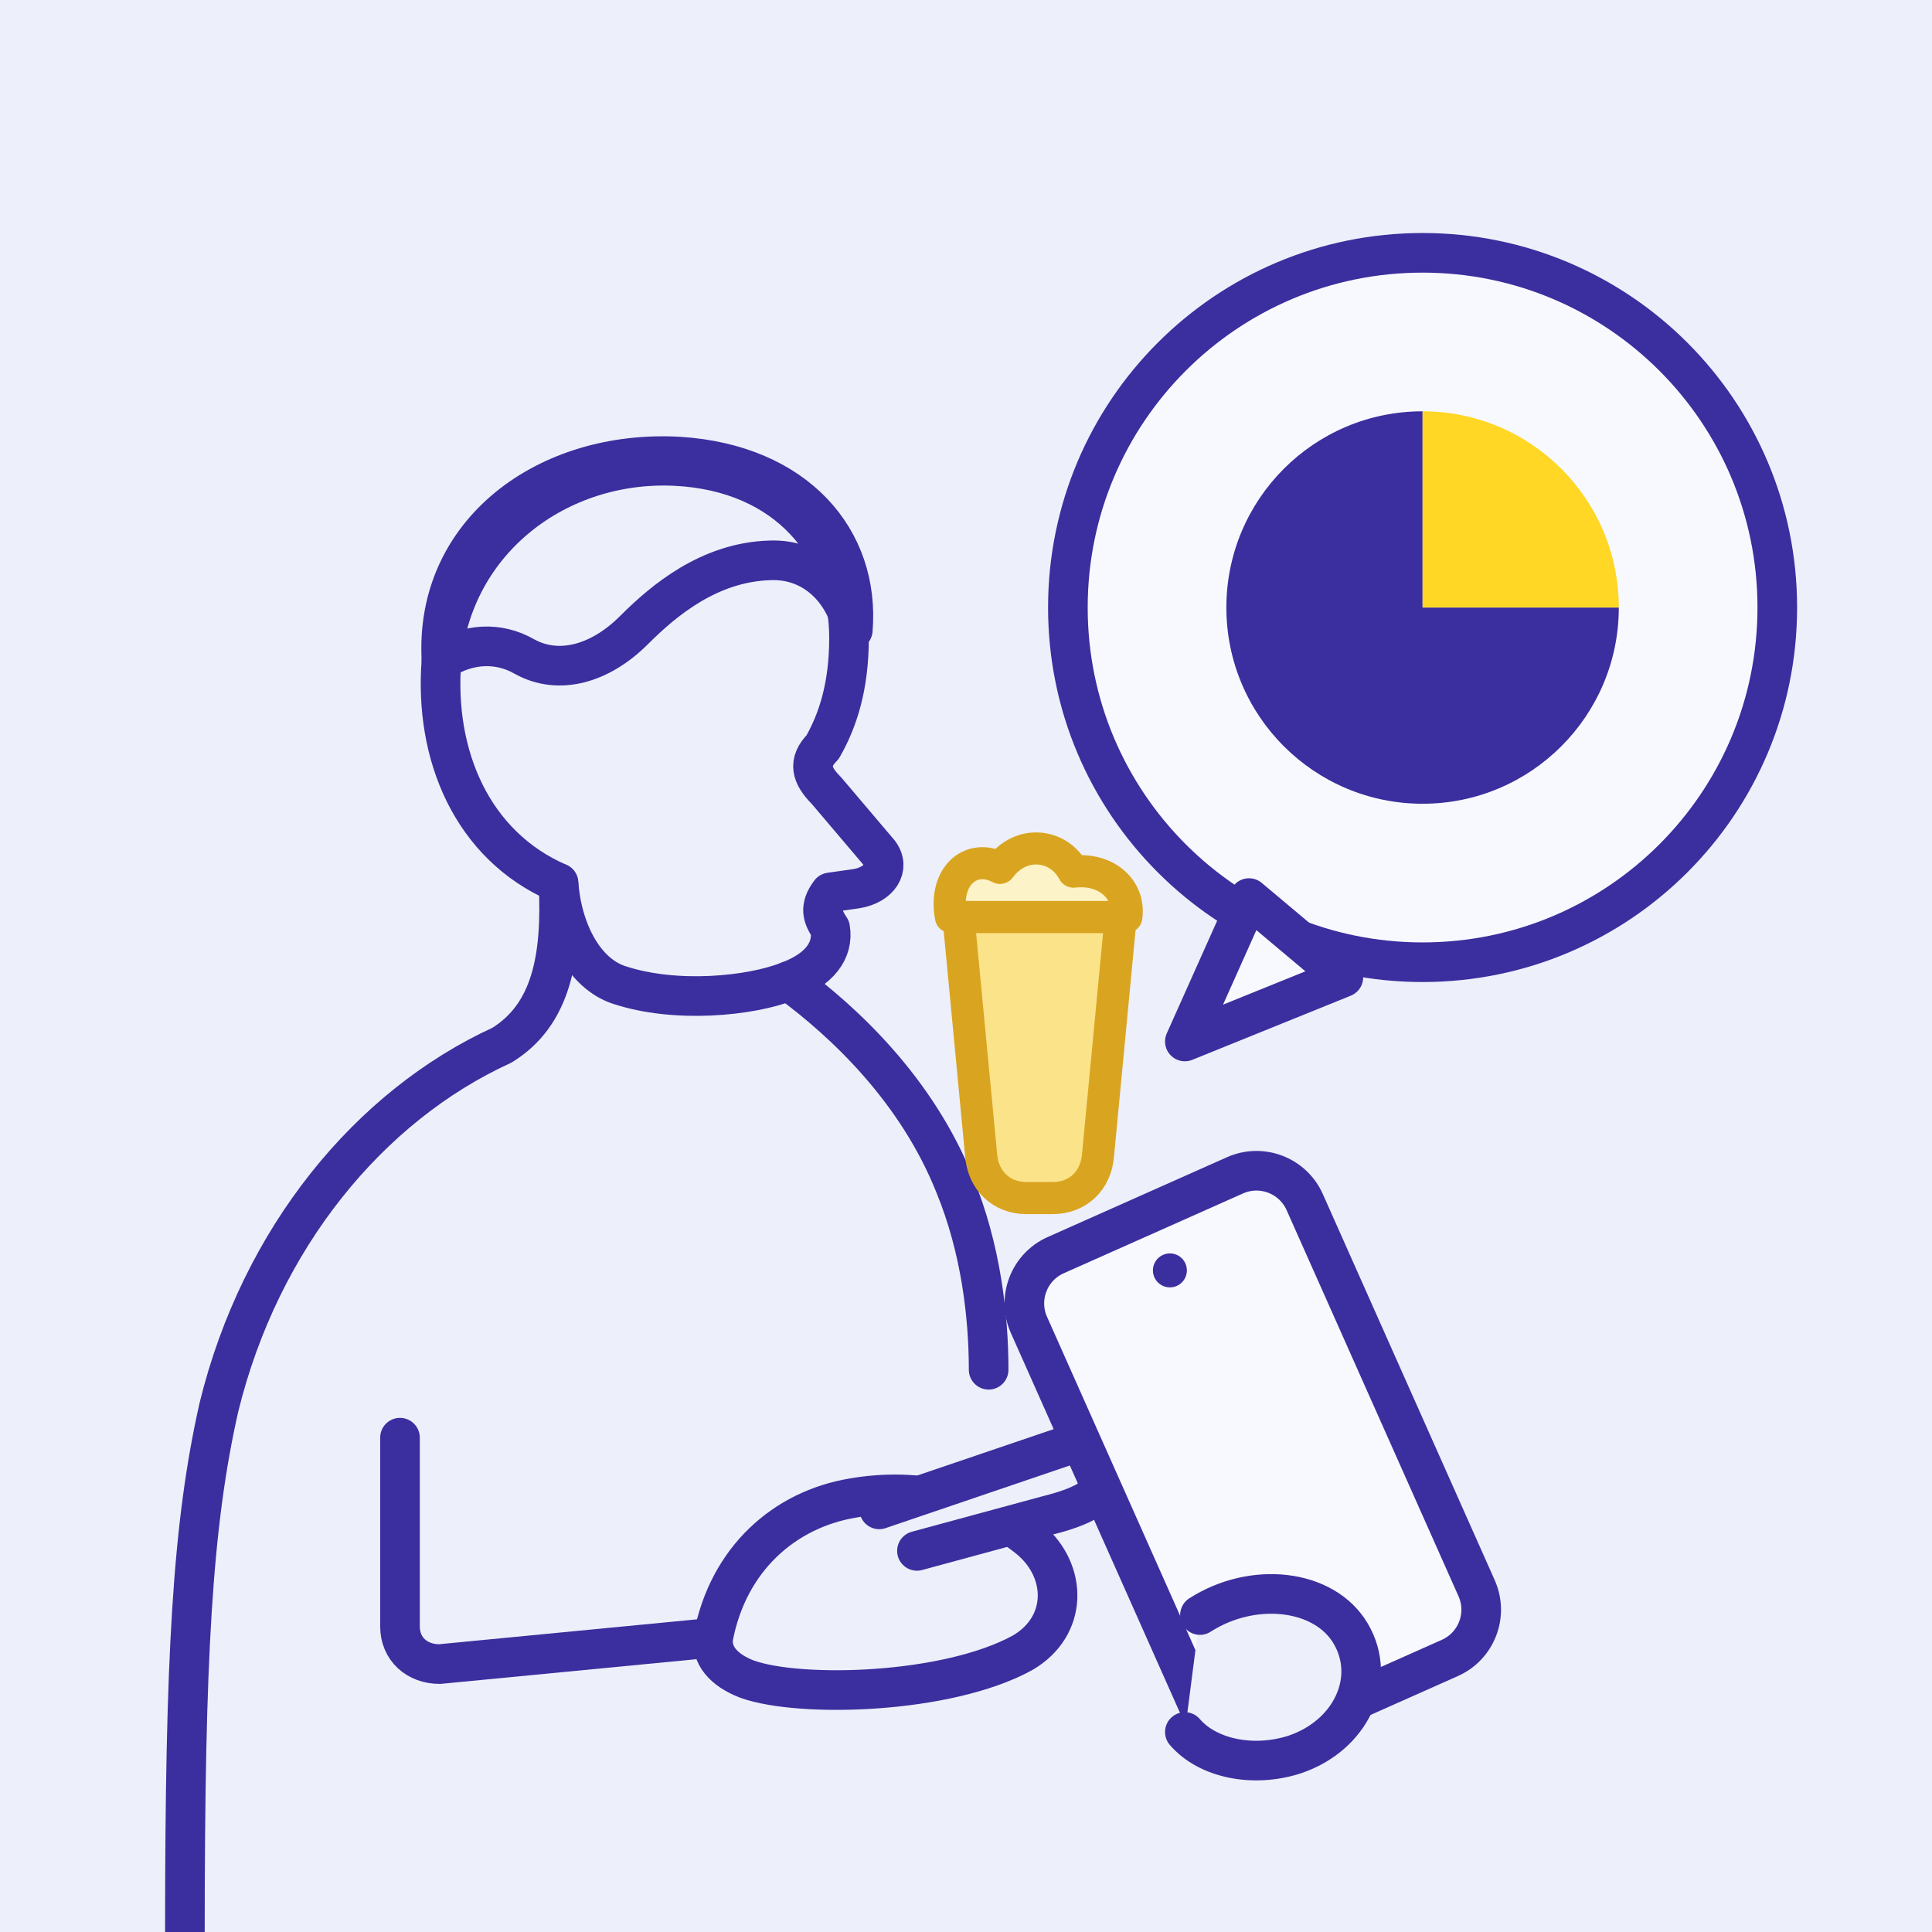
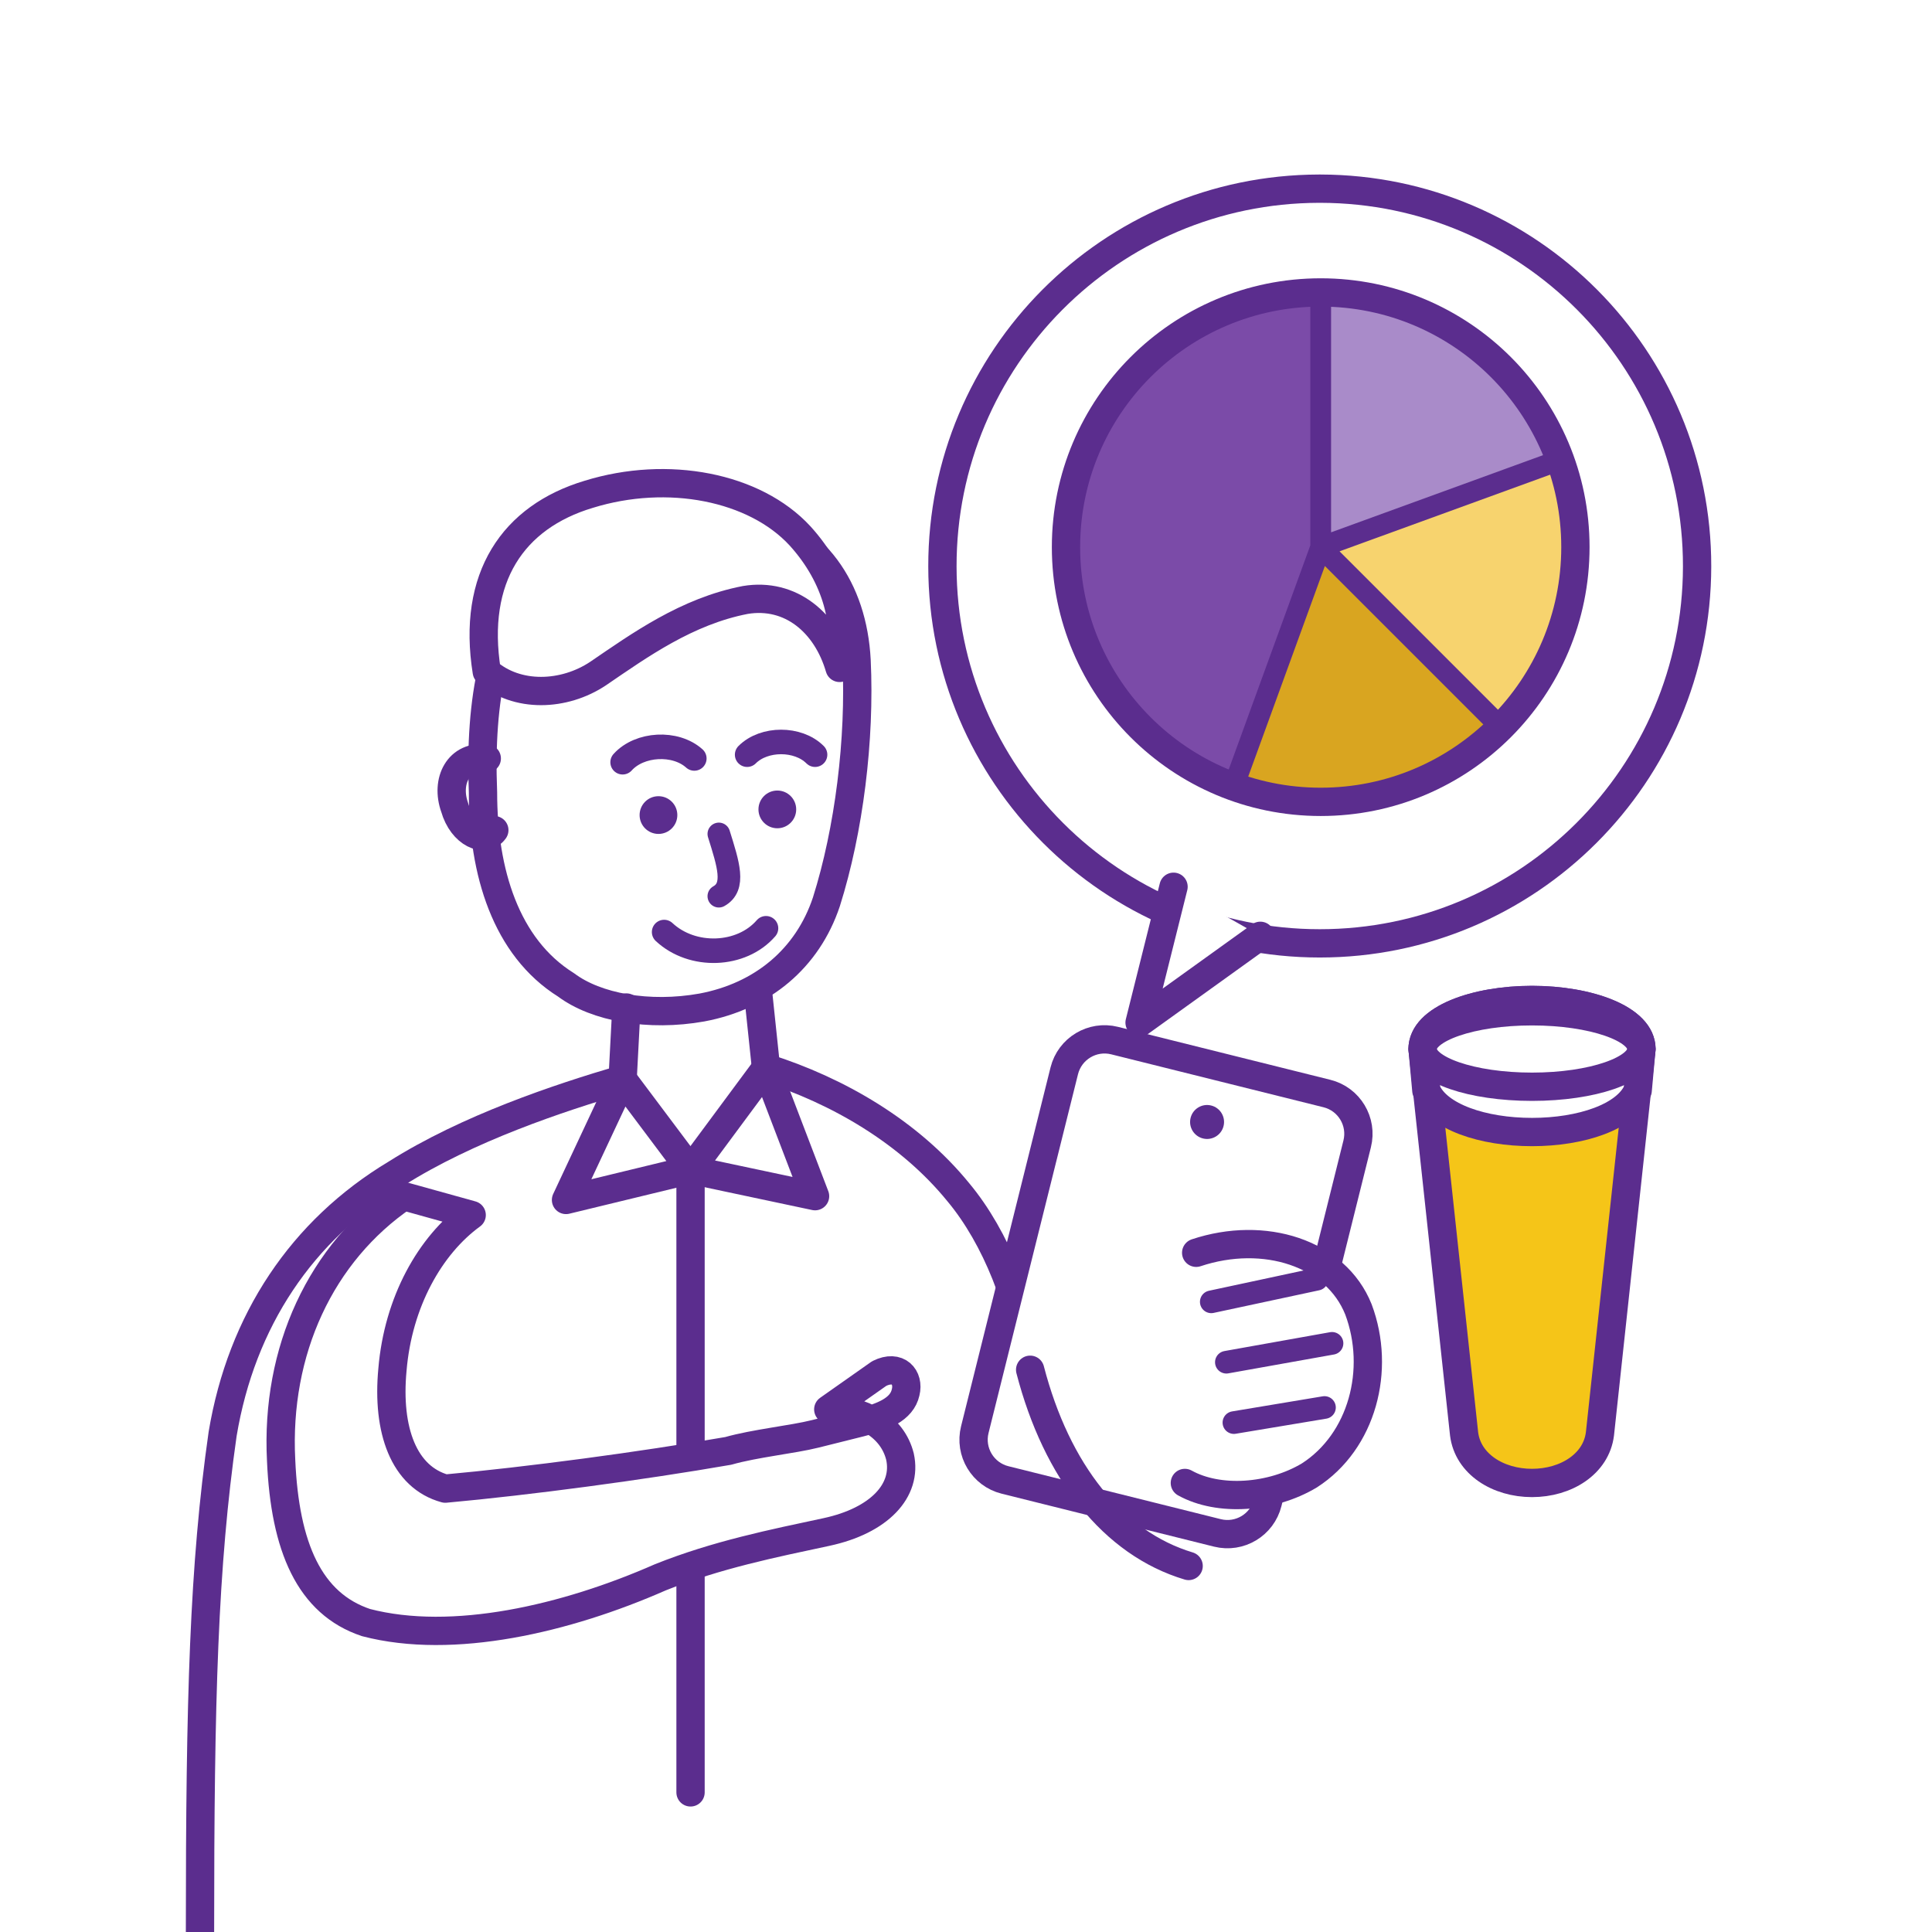
<svg xmlns="http://www.w3.org/2000/svg" viewBox="0 0 1024 1024" width="1024" height="1024">
-   <rect width="1024" height="1024" fill="#EDEFFA" />
-   <g fill="none" stroke="#3B2E9E" stroke-width="21" stroke-linecap="round" stroke-linejoin="round">
-     <circle cx="754" cy="322" r="188" fill="#F8F9FE" />
-     <path d="M 662 476 L 628 552 L 712 518 Z" fill="#F8F9FE" />
-     <path d="M 296 468              C 250 448, 230 400, 234 350              C 240 286, 296 244, 358 247              C 418 250, 450 291, 450 338              C 450 364, 444 382, 436 396              C 428 404, 430 411, 438 419              L 466 452              C 472 460, 466 469, 454 471              L 440 473              C 434 481, 436 486, 440 492              C 442 504, 434 514, 418 520              C 398 528, 358 532, 328 522              C 310 516, 298 494, 296 468 Z" />
-     <path d="M 234 350              C 230 282, 290 238, 360 242              C 422 246, 456 286, 452 334              C 448 314, 432 296, 408 297              C 376 298, 352 318, 336 334              C 318 352, 296 358, 278 348              C 264 340, 248 341, 234 350 Z" />
-     <path d="M 296 468 C 298 508, 292 538, 266 554              C 196 586, 138 656, 116 746              C 102 808, 98 878, 98 1024" />
-     <path d="M 418 520 C 448 542, 486 578, 506 628              C 520 662, 524 698, 524 726" />
-     <path d="M 212 762 L 212 862 C 212 874, 221 882, 233 882 L 378 868" />
-     <path d="M 378 868              C 386 826, 416 800, 452 794              C 486 788, 522 796, 546 816              C 566 833, 566 862, 542 876              C 502 898, 424 900, 396 890              C 383 885, 377 877, 378 868 Z" fill="#EDEFFA" />
-     <path d="M 466 800              L 566 766              C 580 761, 590 769, 588 781              C 586 793, 572 799, 556 803              L 486 822" fill="#EDEFFA" />
-     <g transform="rotate(-24 664 772)">
-       <rect x="584" y="632" width="160" height="280" rx="28" fill="#F8F9FE" />
-       <circle cx="664" cy="664" r="9" fill="#3B2E9E" stroke="none" />
+   <rect width="1024" height="1024" fill="#FFFFFF" />
+   <g fill="none" stroke="#5B2D8E" stroke-width="15" stroke-linecap="round" stroke-linejoin="round">
+     <path d="M 700 100              A 200 200 0 1 1 699 100 Z" fill="#FFFFFF" />
+     <path d="M 622 470 L 604 542 L 668 496" fill="#FFFFFF" />
+     <g stroke="none">
+       <path d="M 700 290 L 700 155 A 135 135 0 0 1 826.9 243.8 Z" fill="#A98BC9" />
+       <path d="M 700 290 L 826.9 243.8 A 135 135 0 0 1 795.5 385.5 Z" fill="#F7D36E" />
+       <path d="M 700 290 L 795.5 385.5 A 135 135 0 0 1 653.8 416.9 Z" fill="#D9A520" />
+       <path d="M 700 290 L 653.8 416.9 A 135 135 0 0 1 700 155 Z" fill="#7B4BA8" />
    </g>
-     <path d="M 636 856              C 664 838, 702 842, 716 866              C 730 890, 716 920, 686 930              C 664 937, 640 932, 628 918" fill="#EDEFFA" />
+     <circle cx="700" cy="290" r="135" />
+     <path d="M 700 290 L 700 155 M 700 290 L 826.9 243.8 M 700 290 L 795.5 385.5 M 700 290 L 653.8 416.9" stroke-width="11" />
+     <path d="M 300 522              C 268 502, 256 462, 256 420              C 254 370, 262 330, 285 305              C 312 276, 356 264, 396 274              C 432 283, 452 312, 454 350              C 456 392, 450 440, 438 478              C 428 508, 404 528, 372 534              C 344 539, 316 534, 300 522 Z" fill="#FFFFFF" />
+     <path d="M 258 402 C 243 400, 236 414, 241 428 C 245 442, 257 447, 262 440" />
+     <path d="M 258 356              C 250 306, 272 274, 312 262              C 354 249, 400 258, 424 284              C 444 306, 450 332, 445 354              C 438 330, 419 314, 395 318              C 364 324, 339 342, 317 357              C 299 369, 274 370, 258 356 Z" fill="#FFFFFF" />
+     <path d="M 330 404 C 339 394, 358 393, 368 402" stroke-width="13" />
+     <path d="M 396 400 C 405 391, 423 391, 432 400" stroke-width="13" />
+     <circle cx="349" cy="432" r="10" fill="#5B2D8E" stroke="none" />
+     <circle cx="412" cy="429" r="10" fill="#5B2D8E" stroke="none" />
+     <path d="M 381 442 C 386 458, 390 470, 381 475" stroke-width="12" />
+     <path d="M 352 494 C 367 508, 393 507, 406 492" stroke-width="13" />
+     <path d="M 332 534 L 330 572" />
+     <path d="M 402 528 L 406 566" />
+     <path d="M 330 572 C 296 582, 248 598, 210 622              C 160 652, 128 700, 118 760              C 108 830, 106 900, 106 1024" />
+     <path d="M 406 566 C 444 578, 482 600, 508 632              C 528 656, 542 692, 546 726" />
+     <path d="M 330 572 L 300 636 L 366 620 Z" fill="#FFFFFF" />
+     <path d="M 406 566 L 432 634 L 366 620 Z" fill="#FFFFFF" />
+     <path d="M 366 620 L 366 950" />
+     <path d="M 214 634              C 170 664, 146 716, 149 774              C 151 820, 164 850, 194 860              C 240 872, 300 858, 350 836              C 380 824, 410 818, 438 812              C 466 806, 481 790, 477 772              C 473 756, 457 747, 439 747              L 466 728              C 476 723, 482 730, 480 738              C 478 747, 468 751, 456 754              L 432 760              C 420 763, 400 765, 386 769              C 340 777, 280 785, 236 789              C 214 783, 205 758, 208 726              C 211 690, 228 660, 250 644 Z" fill="#FFFFFF" />
+     <g transform="rotate(14 618 682)">
+       <rect x="538" y="562" width="160" height="240" rx="22" fill="#FFFFFF" />
+       <circle cx="618" cy="592" r="9" fill="#5B2D8E" stroke="none" />
+     </g>
+     <path d="M 634 664              C 670 652, 708 664, 720 694              C 732 726, 722 764, 694 782              C 674 794, 646 796, 628 786" fill="#FFFFFF" />
+     <path d="M 642 690 L 698 678" stroke-width="12" />
+     <path d="M 650 722 L 706 712" stroke-width="12" />
+     <path d="M 654 754 L 702 746" stroke-width="12" />
+     <path d="M 546 726 C 560 780, 590 818, 630 830" />
  </g>
-   <g stroke="none">
-     <path d="M 754 322 L 858 322 A 104 104 0 1 1 754 218 Z" fill="#3B2E9E" />
-     <path d="M 754 322 L 754 218 A 104 104 0 0 1 858 322 Z" fill="#FFD724" />
-   </g>
-   <g stroke="#D9A520" stroke-width="17" stroke-linecap="round" stroke-linejoin="round">
-     <path d="M 508 486 L 520 612 C 521 626, 531 635, 544 635 L 558 635              C 571 635, 581 626, 582 612 L 594 486 Z" fill="#FBE38A" />
-     <path d="M 504 486 C 500 464, 515 452, 530 460              C 541 445, 561 447, 569 462              C 586 460, 599 471, 597 486 Z" fill="#FDF3C8" />
+   <g fill="none" stroke="#5B2D8E" stroke-width="15" stroke-linecap="round" stroke-linejoin="round">
+     <path d="M 754 556              C 754 540, 782 530, 812 530              C 842 530, 870 540, 870 556              L 848 760              C 846 776, 830 786, 812 786              C 794 786, 778 776, 776 760 Z" fill="#F5C518" />
+     <path d="M 756 578 C 762 592, 786 600, 812 600 C 838 600, 862 592, 868 578              L 870 556 C 870 540, 842 530, 812 530              C 782 530, 754 540, 754 556 Z" fill="#FFFFFF" />
+     <ellipse cx="812" cy="556" rx="58" ry="20" />
  </g>
</svg>
